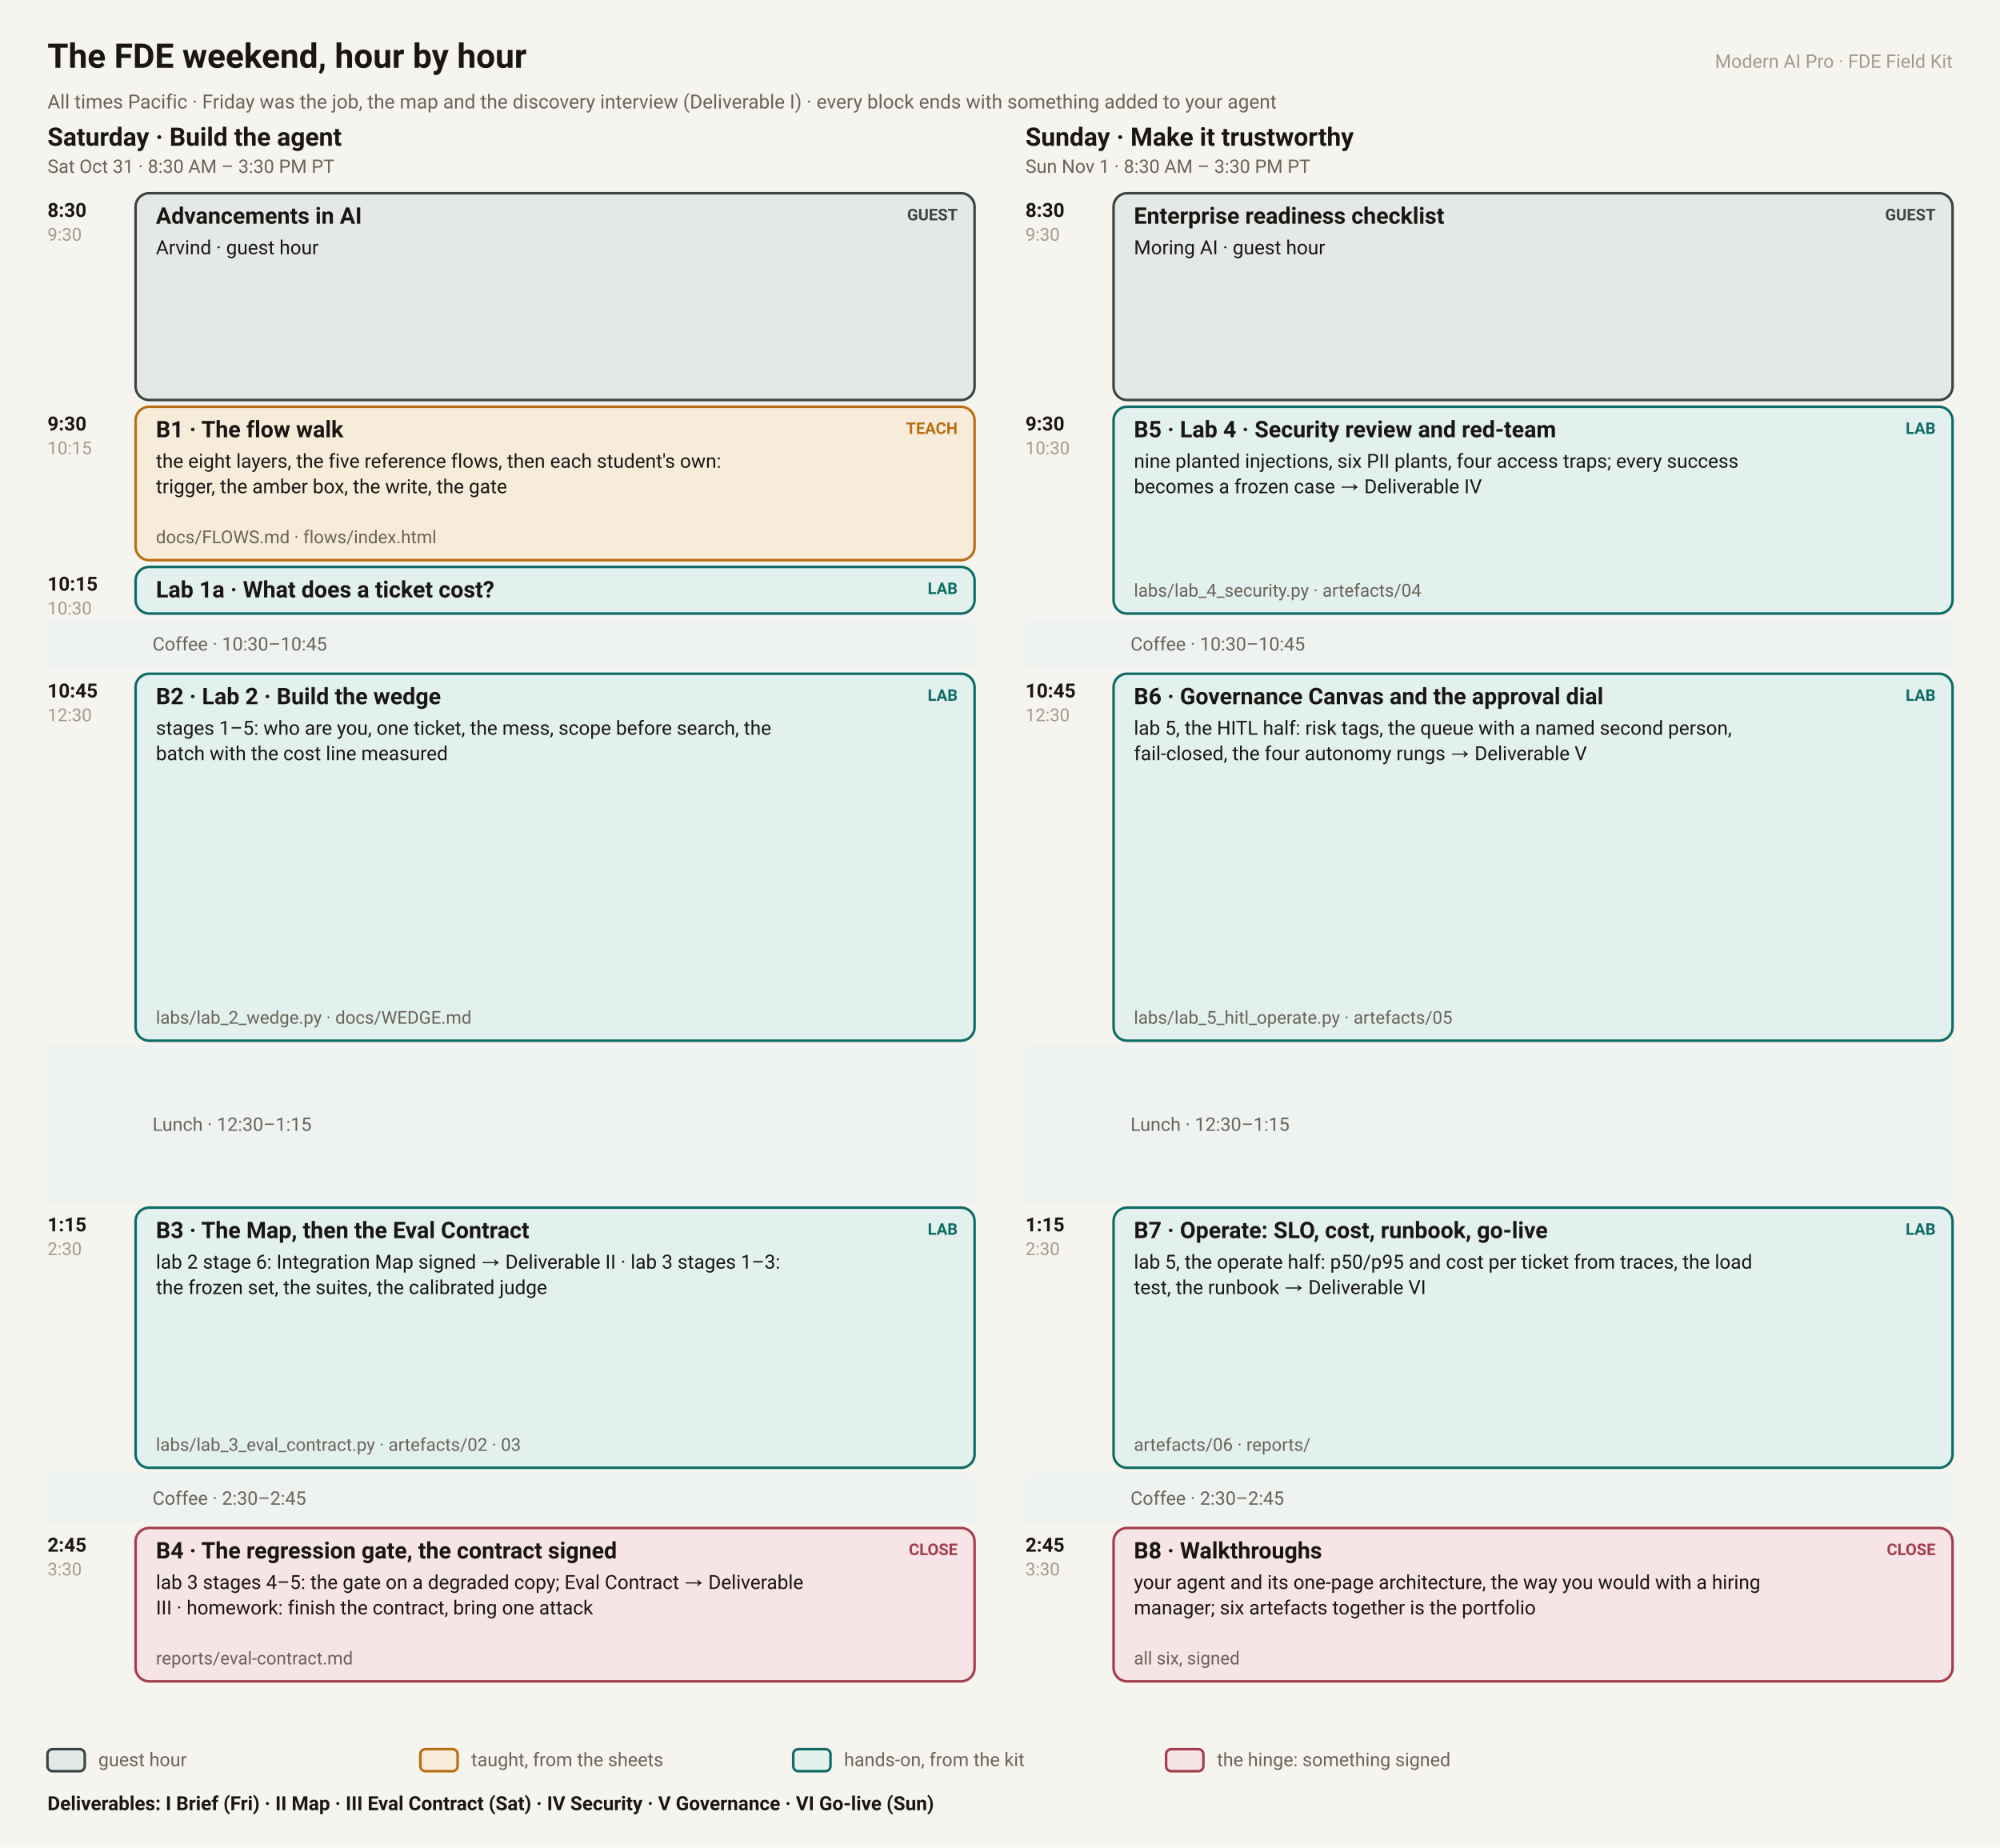
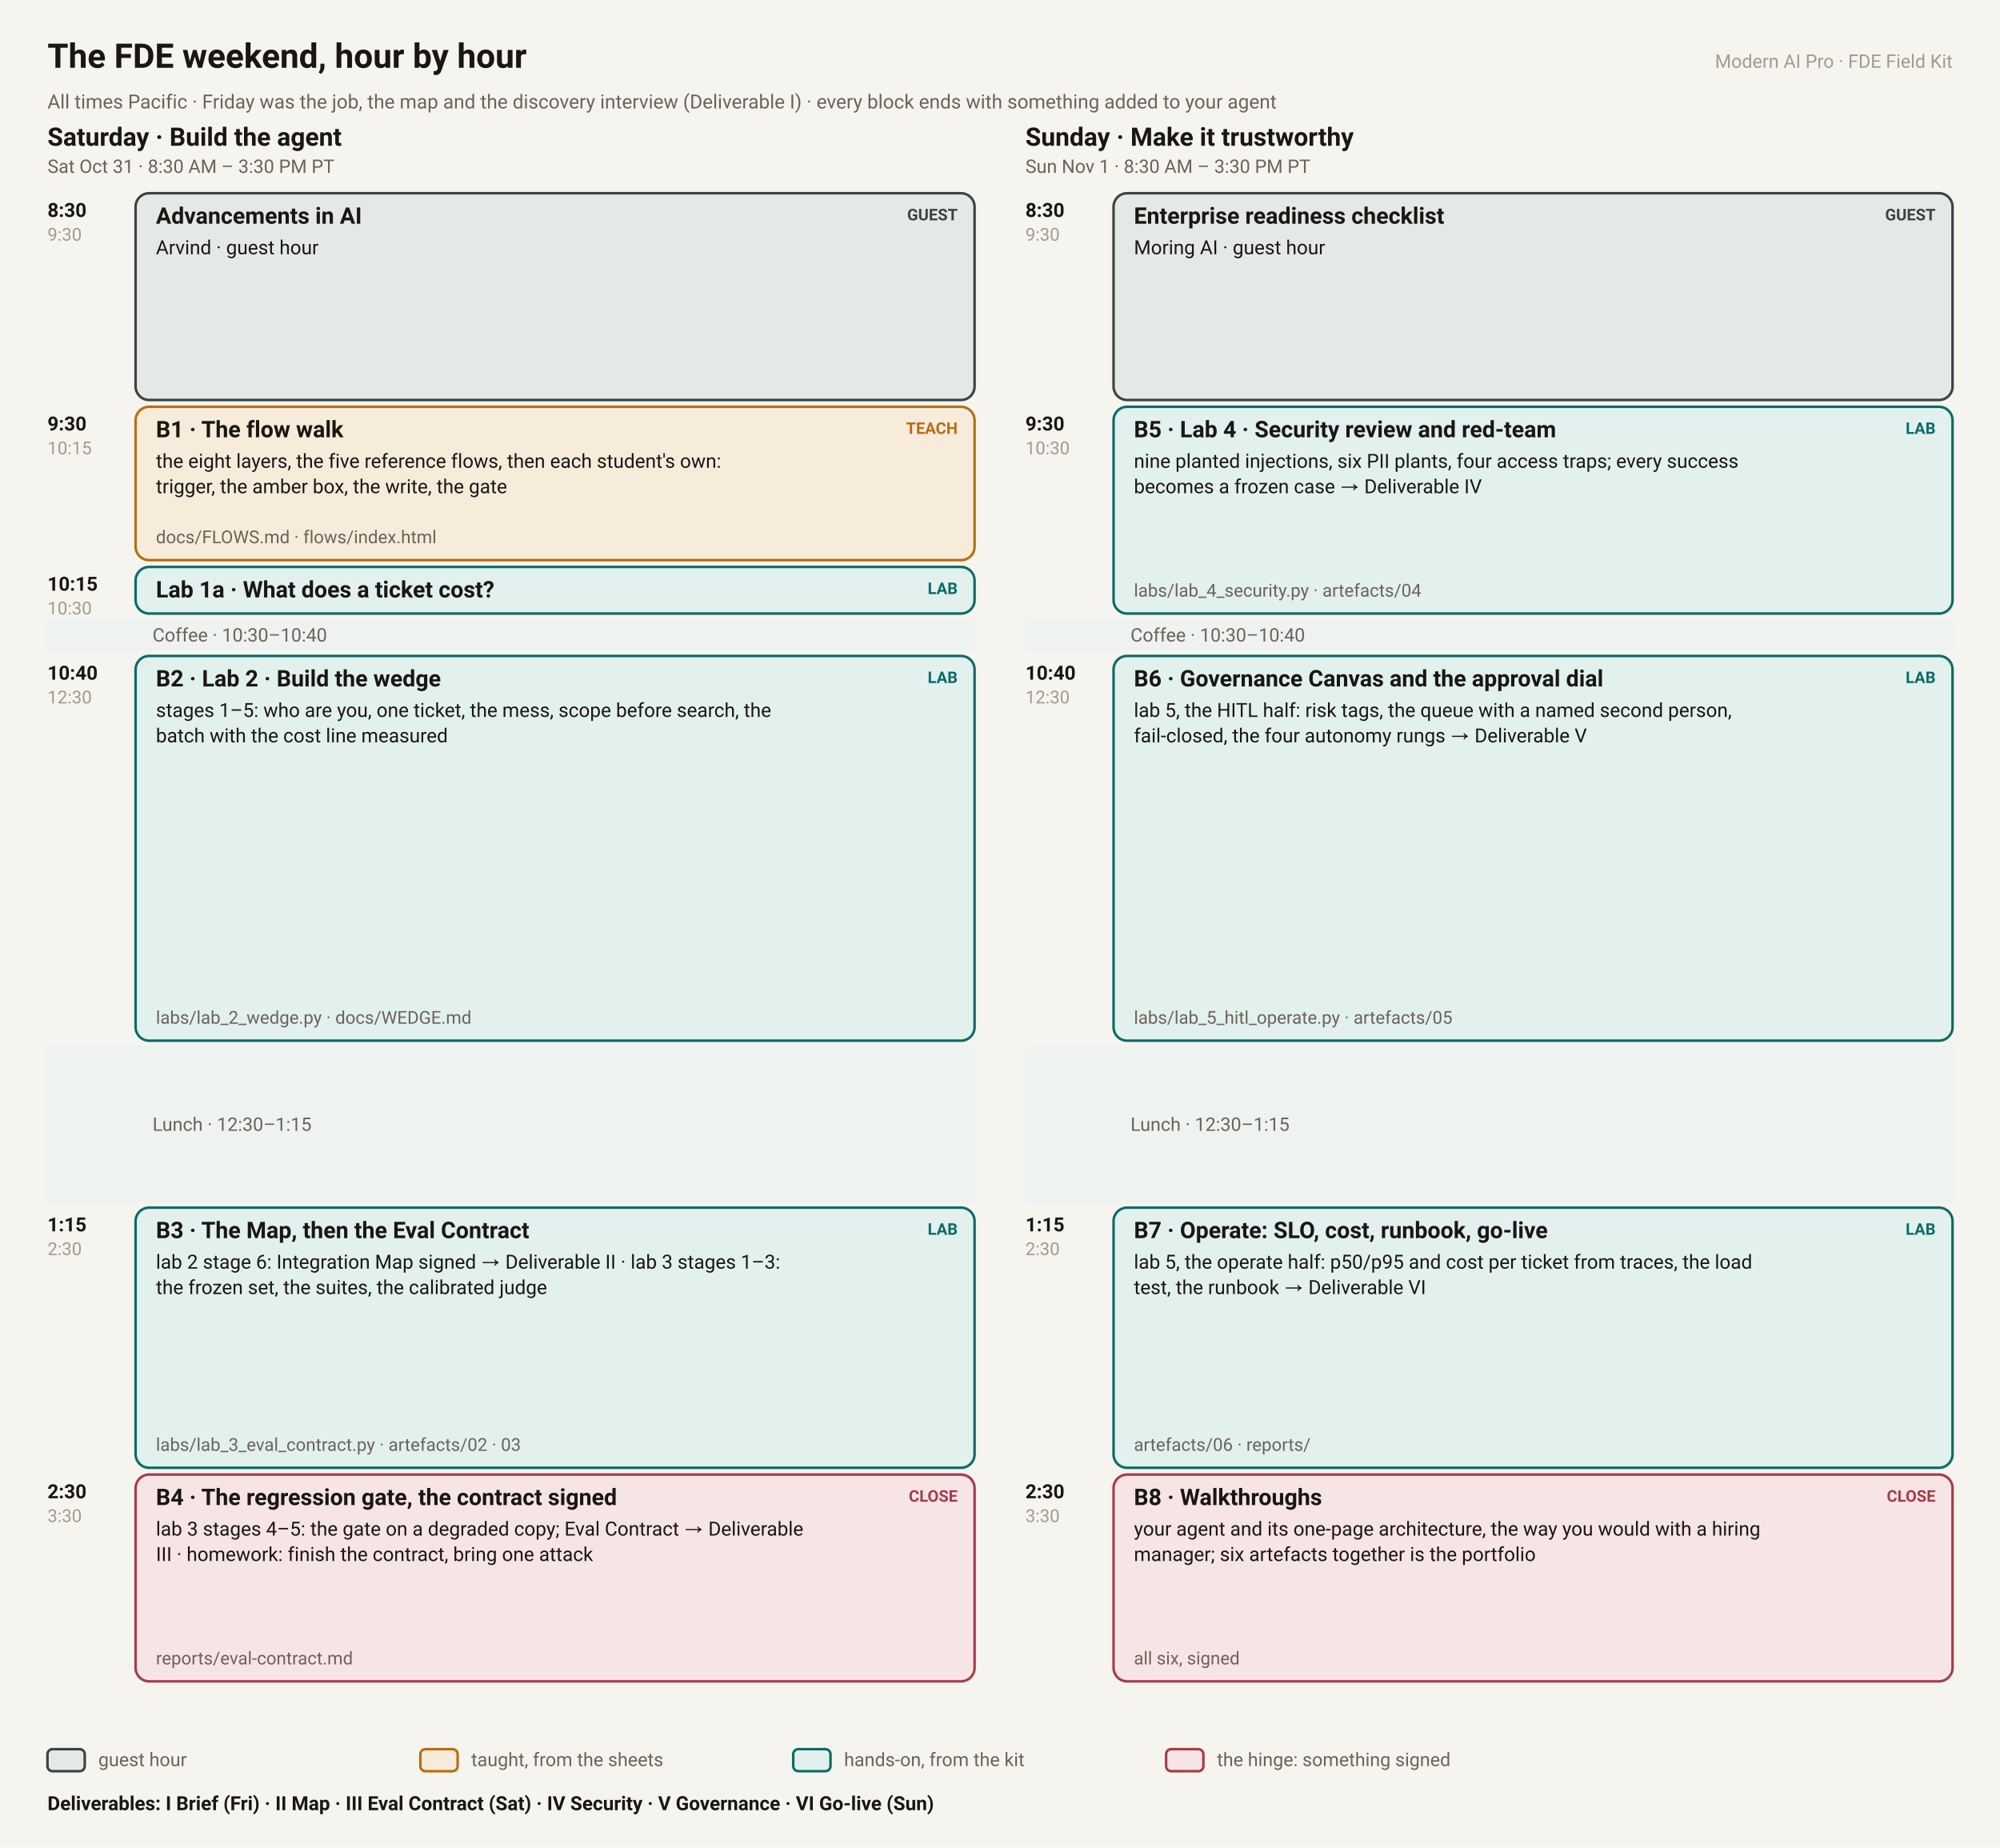
<svg xmlns="http://www.w3.org/2000/svg" width="1180" height="1090" viewBox="0 0 1180 1090" font-family="-apple-system, BlinkMacSystemFont, 'Segoe UI', Roboto, Helvetica, Arial, sans-serif">
  <rect width="1180" height="1090" fill="#f6f4ef" />
  <text x="28.0" y="40.0" font-family="-apple-system, BlinkMacSystemFont, 'Segoe UI', Roboto, Helvetica, Arial, sans-serif" font-size="20" font-weight="700" fill="#1a1713" text-anchor="start">The FDE weekend, hour by hour</text>
  <text x="28.0" y="64.0" font-family="-apple-system, BlinkMacSystemFont, 'Segoe UI', Roboto, Helvetica, Arial, sans-serif" font-size="11.5" font-weight="400" fill="#6b6358" text-anchor="start">All times Pacific · Friday was the job, the map and the discovery interview (Deliverable I) · every block ends with something added to your agent</text>
  <text x="1152.0" y="40.0" font-family="-apple-system, BlinkMacSystemFont, 'Segoe UI', Roboto, Helvetica, Arial, sans-serif" font-size="11" font-weight="400" fill="#a29b8c" text-anchor="end">Modern AI Pro · FDE Field Kit</text>
  <text x="28.0" y="86.0" font-family="-apple-system, BlinkMacSystemFont, 'Segoe UI', Roboto, Helvetica, Arial, sans-serif" font-size="15" font-weight="700" fill="#1a1713" text-anchor="start">Saturday · Build the agent</text>
  <text x="28.0" y="102.0" font-family="-apple-system, BlinkMacSystemFont, 'Segoe UI', Roboto, Helvetica, Arial, sans-serif" font-size="11" font-weight="400" fill="#6b6358" text-anchor="start">Sat Oct 31 · 8:30 AM – 3:30 PM PT</text>
  <rect x="80.0" y="114.0" width="495.0" height="122.0" rx="8" fill="#e4e8e7" stroke="#3a4442" stroke-width="1.5" />
  <text x="28.0" y="128.0" font-family="-apple-system, BlinkMacSystemFont, 'Segoe UI', Roboto, Helvetica, Arial, sans-serif" font-size="11.5" font-weight="600" fill="#1a1713" text-anchor="start">8:30</text>
  <text x="28.0" y="142.0" font-family="-apple-system, BlinkMacSystemFont, 'Segoe UI', Roboto, Helvetica, Arial, sans-serif" font-size="10.5" font-weight="400" fill="#a29b8c" text-anchor="start">9:30</text>
  <text x="92.0" y="132.0" font-family="-apple-system, BlinkMacSystemFont, 'Segoe UI', Roboto, Helvetica, Arial, sans-serif" font-size="13.5" font-weight="700" fill="#1a1713" text-anchor="start">Advancements in AI</text>
  <text x="565.0" y="130.0" font-family="-apple-system, BlinkMacSystemFont, 'Segoe UI', Roboto, Helvetica, Arial, sans-serif" font-size="9.5" font-weight="600" fill="#3a4442" text-anchor="end">GUEST</text>
  <text x="92.0" y="150.0" font-family="-apple-system, BlinkMacSystemFont, 'Segoe UI', Roboto, Helvetica, Arial, sans-serif" font-size="11.5" font-weight="400" fill="#1a1713" text-anchor="start">Arvind · guest hour</text>
  <rect x="80.0" y="240.0" width="495.0" height="90.5" rx="8" fill="#f7ebda" stroke="#b86e12" stroke-width="1.5" />
  <text x="28.0" y="254.0" font-family="-apple-system, BlinkMacSystemFont, 'Segoe UI', Roboto, Helvetica, Arial, sans-serif" font-size="11.5" font-weight="600" fill="#1a1713" text-anchor="start">9:30</text>
  <text x="28.0" y="268.0" font-family="-apple-system, BlinkMacSystemFont, 'Segoe UI', Roboto, Helvetica, Arial, sans-serif" font-size="10.5" font-weight="400" fill="#a29b8c" text-anchor="start">10:15</text>
  <text x="92.0" y="258.0" font-family="-apple-system, BlinkMacSystemFont, 'Segoe UI', Roboto, Helvetica, Arial, sans-serif" font-size="13.5" font-weight="700" fill="#1a1713" text-anchor="start">B1 · The flow walk</text>
  <text x="565.0" y="256.0" font-family="-apple-system, BlinkMacSystemFont, 'Segoe UI', Roboto, Helvetica, Arial, sans-serif" font-size="9.5" font-weight="600" fill="#b86e12" text-anchor="end">TEACH</text>
  <text x="92.0" y="276.0" font-family="-apple-system, BlinkMacSystemFont, 'Segoe UI', Roboto, Helvetica, Arial, sans-serif" font-size="11.5" font-weight="400" fill="#1a1713" text-anchor="start">the eight layers, the five reference flows, then each student's own:</text>
  <text x="92.0" y="291.0" font-family="-apple-system, BlinkMacSystemFont, 'Segoe UI', Roboto, Helvetica, Arial, sans-serif" font-size="11.5" font-weight="400" fill="#1a1713" text-anchor="start">trigger, the amber box, the write, the gate</text>
  <text x="92.0" y="320.5" font-family="-apple-system, BlinkMacSystemFont, 'Segoe UI', Roboto, Helvetica, Arial, sans-serif" font-size="10.5" font-weight="400" fill="#6b6358" text-anchor="start">docs/FLOWS.md · flows/index.html</text>
  <rect x="80.0" y="334.5" width="495.0" height="27.5" rx="8" fill="#e2f0ee" stroke="#0e6b66" stroke-width="1.5" />
  <text x="28.0" y="348.5" font-family="-apple-system, BlinkMacSystemFont, 'Segoe UI', Roboto, Helvetica, Arial, sans-serif" font-size="11.5" font-weight="600" fill="#1a1713" text-anchor="start">10:15</text>
  <text x="28.0" y="362.5" font-family="-apple-system, BlinkMacSystemFont, 'Segoe UI', Roboto, Helvetica, Arial, sans-serif" font-size="10.5" font-weight="400" fill="#a29b8c" text-anchor="start">10:30</text>
  <text x="92.0" y="352.5" font-family="-apple-system, BlinkMacSystemFont, 'Segoe UI', Roboto, Helvetica, Arial, sans-serif" font-size="13.5" font-weight="700" fill="#1a1713" text-anchor="start">Lab 1a · What does a ticket cost?</text>
  <text x="565.0" y="350.5" font-family="-apple-system, BlinkMacSystemFont, 'Segoe UI', Roboto, Helvetica, Arial, sans-serif" font-size="9.5" font-weight="600" fill="#0e6b66" text-anchor="end">LAB</text>
-   <rect x="28.0" y="365.0" width="547.0" height="29.5" fill="#eef2f0" />
-   <text x="90.0" y="383.8" font-family="-apple-system, BlinkMacSystemFont, 'Segoe UI', Roboto, Helvetica, Arial, sans-serif" font-size="11" font-weight="400" fill="#6b6358" text-anchor="start">Coffee · 10:30–10:45</text>
-   <rect x="80.0" y="397.5" width="495.0" height="216.5" rx="8" fill="#e2f0ee" stroke="#0e6b66" stroke-width="1.5" />
-   <text x="28.0" y="411.5" font-family="-apple-system, BlinkMacSystemFont, 'Segoe UI', Roboto, Helvetica, Arial, sans-serif" font-size="11.5" font-weight="600" fill="#1a1713" text-anchor="start">10:45</text>
-   <text x="28.0" y="425.5" font-family="-apple-system, BlinkMacSystemFont, 'Segoe UI', Roboto, Helvetica, Arial, sans-serif" font-size="10.5" font-weight="400" fill="#a29b8c" text-anchor="start">12:30</text>
-   <text x="92.0" y="415.5" font-family="-apple-system, BlinkMacSystemFont, 'Segoe UI', Roboto, Helvetica, Arial, sans-serif" font-size="13.5" font-weight="700" fill="#1a1713" text-anchor="start">B2 · Lab 2 · Build the wedge</text>
-   <text x="565.0" y="413.5" font-family="-apple-system, BlinkMacSystemFont, 'Segoe UI', Roboto, Helvetica, Arial, sans-serif" font-size="9.5" font-weight="600" fill="#0e6b66" text-anchor="end">LAB</text>
-   <text x="92.0" y="433.5" font-family="-apple-system, BlinkMacSystemFont, 'Segoe UI', Roboto, Helvetica, Arial, sans-serif" font-size="11.5" font-weight="400" fill="#1a1713" text-anchor="start">stages 1–5: who are you, one ticket, the mess, scope before search, the</text>
-   <text x="92.0" y="448.5" font-family="-apple-system, BlinkMacSystemFont, 'Segoe UI', Roboto, Helvetica, Arial, sans-serif" font-size="11.5" font-weight="400" fill="#1a1713" text-anchor="start">batch with the cost line measured</text>
+   <rect x="28.0" y="365.0" width="547.0" height="19.0" fill="#eef2f0" />
+   <text x="90.0" y="378.5" font-family="-apple-system, BlinkMacSystemFont, 'Segoe UI', Roboto, Helvetica, Arial, sans-serif" font-size="11" font-weight="400" fill="#6b6358" text-anchor="start">Coffee · 10:30–10:40</text>
+   <rect x="80.0" y="387.0" width="495.0" height="227.0" rx="8" fill="#e2f0ee" stroke="#0e6b66" stroke-width="1.5" />
+   <text x="28.0" y="401.0" font-family="-apple-system, BlinkMacSystemFont, 'Segoe UI', Roboto, Helvetica, Arial, sans-serif" font-size="11.5" font-weight="600" fill="#1a1713" text-anchor="start">10:40</text>
+   <text x="28.0" y="415.0" font-family="-apple-system, BlinkMacSystemFont, 'Segoe UI', Roboto, Helvetica, Arial, sans-serif" font-size="10.5" font-weight="400" fill="#a29b8c" text-anchor="start">12:30</text>
+   <text x="92.0" y="405.0" font-family="-apple-system, BlinkMacSystemFont, 'Segoe UI', Roboto, Helvetica, Arial, sans-serif" font-size="13.5" font-weight="700" fill="#1a1713" text-anchor="start">B2 · Lab 2 · Build the wedge</text>
+   <text x="565.0" y="403.0" font-family="-apple-system, BlinkMacSystemFont, 'Segoe UI', Roboto, Helvetica, Arial, sans-serif" font-size="9.5" font-weight="600" fill="#0e6b66" text-anchor="end">LAB</text>
+   <text x="92.0" y="423.0" font-family="-apple-system, BlinkMacSystemFont, 'Segoe UI', Roboto, Helvetica, Arial, sans-serif" font-size="11.5" font-weight="400" fill="#1a1713" text-anchor="start">stages 1–5: who are you, one ticket, the mess, scope before search, the</text>
+   <text x="92.0" y="438.0" font-family="-apple-system, BlinkMacSystemFont, 'Segoe UI', Roboto, Helvetica, Arial, sans-serif" font-size="11.5" font-weight="400" fill="#1a1713" text-anchor="start">batch with the cost line measured</text>
  <text x="92.0" y="604.0" font-family="-apple-system, BlinkMacSystemFont, 'Segoe UI', Roboto, Helvetica, Arial, sans-serif" font-size="10.5" font-weight="400" fill="#6b6358" text-anchor="start">labs/lab_2_wedge.py · docs/WEDGE.md</text>
  <rect x="28.0" y="617.0" width="547.0" height="92.5" fill="#eef2f0" />
  <text x="90.0" y="667.2" font-family="-apple-system, BlinkMacSystemFont, 'Segoe UI', Roboto, Helvetica, Arial, sans-serif" font-size="11" font-weight="400" fill="#6b6358" text-anchor="start">Lunch · 12:30–1:15</text>
  <rect x="80.0" y="712.5" width="495.0" height="153.5" rx="8" fill="#e2f0ee" stroke="#0e6b66" stroke-width="1.5" />
  <text x="28.0" y="726.5" font-family="-apple-system, BlinkMacSystemFont, 'Segoe UI', Roboto, Helvetica, Arial, sans-serif" font-size="11.5" font-weight="600" fill="#1a1713" text-anchor="start">1:15</text>
  <text x="28.0" y="740.5" font-family="-apple-system, BlinkMacSystemFont, 'Segoe UI', Roboto, Helvetica, Arial, sans-serif" font-size="10.5" font-weight="400" fill="#a29b8c" text-anchor="start">2:30</text>
  <text x="92.0" y="730.5" font-family="-apple-system, BlinkMacSystemFont, 'Segoe UI', Roboto, Helvetica, Arial, sans-serif" font-size="13.5" font-weight="700" fill="#1a1713" text-anchor="start">B3 · The Map, then the Eval Contract</text>
  <text x="565.0" y="728.5" font-family="-apple-system, BlinkMacSystemFont, 'Segoe UI', Roboto, Helvetica, Arial, sans-serif" font-size="9.5" font-weight="600" fill="#0e6b66" text-anchor="end">LAB</text>
  <text x="92.0" y="748.5" font-family="-apple-system, BlinkMacSystemFont, 'Segoe UI', Roboto, Helvetica, Arial, sans-serif" font-size="11.5" font-weight="400" fill="#1a1713" text-anchor="start">lab 2 stage 6: Integration Map signed → Deliverable II · lab 3 stages 1–3:</text>
  <text x="92.0" y="763.5" font-family="-apple-system, BlinkMacSystemFont, 'Segoe UI', Roboto, Helvetica, Arial, sans-serif" font-size="11.5" font-weight="400" fill="#1a1713" text-anchor="start">the frozen set, the suites, the calibrated judge</text>
  <text x="92.0" y="856.0" font-family="-apple-system, BlinkMacSystemFont, 'Segoe UI', Roboto, Helvetica, Arial, sans-serif" font-size="10.5" font-weight="400" fill="#6b6358" text-anchor="start">labs/lab_3_eval_contract.py · artefacts/02 · 03</text>
-   <rect x="28.0" y="869.0" width="547.0" height="29.5" fill="#eef2f0" />
-   <text x="90.0" y="887.8" font-family="-apple-system, BlinkMacSystemFont, 'Segoe UI', Roboto, Helvetica, Arial, sans-serif" font-size="11" font-weight="400" fill="#6b6358" text-anchor="start">Coffee · 2:30–2:45</text>
-   <rect x="80.0" y="901.5" width="495.0" height="90.5" rx="8" fill="#f6e4e7" stroke="#a33d4b" stroke-width="1.5" />
-   <text x="28.0" y="915.5" font-family="-apple-system, BlinkMacSystemFont, 'Segoe UI', Roboto, Helvetica, Arial, sans-serif" font-size="11.5" font-weight="600" fill="#1a1713" text-anchor="start">2:45</text>
-   <text x="28.0" y="929.5" font-family="-apple-system, BlinkMacSystemFont, 'Segoe UI', Roboto, Helvetica, Arial, sans-serif" font-size="10.5" font-weight="400" fill="#a29b8c" text-anchor="start">3:30</text>
-   <text x="92.0" y="919.5" font-family="-apple-system, BlinkMacSystemFont, 'Segoe UI', Roboto, Helvetica, Arial, sans-serif" font-size="13.5" font-weight="700" fill="#1a1713" text-anchor="start">B4 · The regression gate, the contract signed</text>
-   <text x="565.0" y="917.5" font-family="-apple-system, BlinkMacSystemFont, 'Segoe UI', Roboto, Helvetica, Arial, sans-serif" font-size="9.5" font-weight="600" fill="#a33d4b" text-anchor="end">CLOSE</text>
-   <text x="92.0" y="937.5" font-family="-apple-system, BlinkMacSystemFont, 'Segoe UI', Roboto, Helvetica, Arial, sans-serif" font-size="11.5" font-weight="400" fill="#1a1713" text-anchor="start">lab 3 stages 4–5: the gate on a degraded copy; Eval Contract → Deliverable</text>
-   <text x="92.0" y="952.5" font-family="-apple-system, BlinkMacSystemFont, 'Segoe UI', Roboto, Helvetica, Arial, sans-serif" font-size="11.5" font-weight="400" fill="#1a1713" text-anchor="start">III · homework: finish the contract, bring one attack</text>
+   <rect x="80.0" y="870.0" width="495.0" height="122.0" rx="8" fill="#f6e4e7" stroke="#a33d4b" stroke-width="1.5" />
+   <text x="28.0" y="884.0" font-family="-apple-system, BlinkMacSystemFont, 'Segoe UI', Roboto, Helvetica, Arial, sans-serif" font-size="11.5" font-weight="600" fill="#1a1713" text-anchor="start">2:30</text>
+   <text x="28.0" y="898.0" font-family="-apple-system, BlinkMacSystemFont, 'Segoe UI', Roboto, Helvetica, Arial, sans-serif" font-size="10.5" font-weight="400" fill="#a29b8c" text-anchor="start">3:30</text>
+   <text x="92.0" y="888.0" font-family="-apple-system, BlinkMacSystemFont, 'Segoe UI', Roboto, Helvetica, Arial, sans-serif" font-size="13.5" font-weight="700" fill="#1a1713" text-anchor="start">B4 · The regression gate, the contract signed</text>
+   <text x="565.0" y="886.0" font-family="-apple-system, BlinkMacSystemFont, 'Segoe UI', Roboto, Helvetica, Arial, sans-serif" font-size="9.5" font-weight="600" fill="#a33d4b" text-anchor="end">CLOSE</text>
+   <text x="92.0" y="906.0" font-family="-apple-system, BlinkMacSystemFont, 'Segoe UI', Roboto, Helvetica, Arial, sans-serif" font-size="11.5" font-weight="400" fill="#1a1713" text-anchor="start">lab 3 stages 4–5: the gate on a degraded copy; Eval Contract → Deliverable</text>
+   <text x="92.0" y="921.0" font-family="-apple-system, BlinkMacSystemFont, 'Segoe UI', Roboto, Helvetica, Arial, sans-serif" font-size="11.5" font-weight="400" fill="#1a1713" text-anchor="start">III · homework: finish the contract, bring one attack</text>
  <text x="92.0" y="982.0" font-family="-apple-system, BlinkMacSystemFont, 'Segoe UI', Roboto, Helvetica, Arial, sans-serif" font-size="10.5" font-weight="400" fill="#6b6358" text-anchor="start">reports/eval-contract.md</text>
  <text x="605.0" y="86.0" font-family="-apple-system, BlinkMacSystemFont, 'Segoe UI', Roboto, Helvetica, Arial, sans-serif" font-size="15" font-weight="700" fill="#1a1713" text-anchor="start">Sunday · Make it trustworthy</text>
  <text x="605.0" y="102.0" font-family="-apple-system, BlinkMacSystemFont, 'Segoe UI', Roboto, Helvetica, Arial, sans-serif" font-size="11" font-weight="400" fill="#6b6358" text-anchor="start">Sun Nov 1 · 8:30 AM – 3:30 PM PT</text>
  <rect x="657.0" y="114.0" width="495.0" height="122.0" rx="8" fill="#e4e8e7" stroke="#3a4442" stroke-width="1.5" />
  <text x="605.0" y="128.0" font-family="-apple-system, BlinkMacSystemFont, 'Segoe UI', Roboto, Helvetica, Arial, sans-serif" font-size="11.5" font-weight="600" fill="#1a1713" text-anchor="start">8:30</text>
  <text x="605.0" y="142.0" font-family="-apple-system, BlinkMacSystemFont, 'Segoe UI', Roboto, Helvetica, Arial, sans-serif" font-size="10.5" font-weight="400" fill="#a29b8c" text-anchor="start">9:30</text>
  <text x="669.0" y="132.0" font-family="-apple-system, BlinkMacSystemFont, 'Segoe UI', Roboto, Helvetica, Arial, sans-serif" font-size="13.5" font-weight="700" fill="#1a1713" text-anchor="start">Enterprise readiness checklist</text>
  <text x="1142.0" y="130.0" font-family="-apple-system, BlinkMacSystemFont, 'Segoe UI', Roboto, Helvetica, Arial, sans-serif" font-size="9.5" font-weight="600" fill="#3a4442" text-anchor="end">GUEST</text>
  <text x="669.0" y="150.0" font-family="-apple-system, BlinkMacSystemFont, 'Segoe UI', Roboto, Helvetica, Arial, sans-serif" font-size="11.5" font-weight="400" fill="#1a1713" text-anchor="start">Moring AI · guest hour</text>
  <rect x="657.0" y="240.0" width="495.0" height="122.0" rx="8" fill="#e2f0ee" stroke="#0e6b66" stroke-width="1.5" />
  <text x="605.0" y="254.0" font-family="-apple-system, BlinkMacSystemFont, 'Segoe UI', Roboto, Helvetica, Arial, sans-serif" font-size="11.5" font-weight="600" fill="#1a1713" text-anchor="start">9:30</text>
  <text x="605.0" y="268.0" font-family="-apple-system, BlinkMacSystemFont, 'Segoe UI', Roboto, Helvetica, Arial, sans-serif" font-size="10.5" font-weight="400" fill="#a29b8c" text-anchor="start">10:30</text>
  <text x="669.0" y="258.0" font-family="-apple-system, BlinkMacSystemFont, 'Segoe UI', Roboto, Helvetica, Arial, sans-serif" font-size="13.5" font-weight="700" fill="#1a1713" text-anchor="start">B5 · Lab 4 · Security review and red-team</text>
  <text x="1142.0" y="256.0" font-family="-apple-system, BlinkMacSystemFont, 'Segoe UI', Roboto, Helvetica, Arial, sans-serif" font-size="9.5" font-weight="600" fill="#0e6b66" text-anchor="end">LAB</text>
  <text x="669.0" y="276.0" font-family="-apple-system, BlinkMacSystemFont, 'Segoe UI', Roboto, Helvetica, Arial, sans-serif" font-size="11.5" font-weight="400" fill="#1a1713" text-anchor="start">nine planted injections, six PII plants, four access traps; every success</text>
  <text x="669.0" y="291.0" font-family="-apple-system, BlinkMacSystemFont, 'Segoe UI', Roboto, Helvetica, Arial, sans-serif" font-size="11.5" font-weight="400" fill="#1a1713" text-anchor="start">becomes a frozen case → Deliverable IV</text>
  <text x="669.0" y="352.0" font-family="-apple-system, BlinkMacSystemFont, 'Segoe UI', Roboto, Helvetica, Arial, sans-serif" font-size="10.5" font-weight="400" fill="#6b6358" text-anchor="start">labs/lab_4_security.py · artefacts/04</text>
-   <rect x="605.0" y="365.0" width="547.0" height="29.5" fill="#eef2f0" />
-   <text x="667.0" y="383.8" font-family="-apple-system, BlinkMacSystemFont, 'Segoe UI', Roboto, Helvetica, Arial, sans-serif" font-size="11" font-weight="400" fill="#6b6358" text-anchor="start">Coffee · 10:30–10:45</text>
-   <rect x="657.0" y="397.5" width="495.0" height="216.5" rx="8" fill="#e2f0ee" stroke="#0e6b66" stroke-width="1.5" />
-   <text x="605.0" y="411.5" font-family="-apple-system, BlinkMacSystemFont, 'Segoe UI', Roboto, Helvetica, Arial, sans-serif" font-size="11.5" font-weight="600" fill="#1a1713" text-anchor="start">10:45</text>
-   <text x="605.0" y="425.5" font-family="-apple-system, BlinkMacSystemFont, 'Segoe UI', Roboto, Helvetica, Arial, sans-serif" font-size="10.5" font-weight="400" fill="#a29b8c" text-anchor="start">12:30</text>
-   <text x="669.0" y="415.5" font-family="-apple-system, BlinkMacSystemFont, 'Segoe UI', Roboto, Helvetica, Arial, sans-serif" font-size="13.5" font-weight="700" fill="#1a1713" text-anchor="start">B6 · Governance Canvas and the approval dial</text>
-   <text x="1142.0" y="413.5" font-family="-apple-system, BlinkMacSystemFont, 'Segoe UI', Roboto, Helvetica, Arial, sans-serif" font-size="9.5" font-weight="600" fill="#0e6b66" text-anchor="end">LAB</text>
-   <text x="669.0" y="433.5" font-family="-apple-system, BlinkMacSystemFont, 'Segoe UI', Roboto, Helvetica, Arial, sans-serif" font-size="11.5" font-weight="400" fill="#1a1713" text-anchor="start">lab 5, the HITL half: risk tags, the queue with a named second person,</text>
-   <text x="669.0" y="448.5" font-family="-apple-system, BlinkMacSystemFont, 'Segoe UI', Roboto, Helvetica, Arial, sans-serif" font-size="11.5" font-weight="400" fill="#1a1713" text-anchor="start">fail-closed, the four autonomy rungs → Deliverable V</text>
+   <rect x="605.0" y="365.0" width="547.0" height="19.0" fill="#eef2f0" />
+   <text x="667.0" y="378.5" font-family="-apple-system, BlinkMacSystemFont, 'Segoe UI', Roboto, Helvetica, Arial, sans-serif" font-size="11" font-weight="400" fill="#6b6358" text-anchor="start">Coffee · 10:30–10:40</text>
+   <rect x="657.0" y="387.0" width="495.0" height="227.0" rx="8" fill="#e2f0ee" stroke="#0e6b66" stroke-width="1.5" />
+   <text x="605.0" y="401.0" font-family="-apple-system, BlinkMacSystemFont, 'Segoe UI', Roboto, Helvetica, Arial, sans-serif" font-size="11.5" font-weight="600" fill="#1a1713" text-anchor="start">10:40</text>
+   <text x="605.0" y="415.0" font-family="-apple-system, BlinkMacSystemFont, 'Segoe UI', Roboto, Helvetica, Arial, sans-serif" font-size="10.5" font-weight="400" fill="#a29b8c" text-anchor="start">12:30</text>
+   <text x="669.0" y="405.0" font-family="-apple-system, BlinkMacSystemFont, 'Segoe UI', Roboto, Helvetica, Arial, sans-serif" font-size="13.5" font-weight="700" fill="#1a1713" text-anchor="start">B6 · Governance Canvas and the approval dial</text>
+   <text x="1142.0" y="403.0" font-family="-apple-system, BlinkMacSystemFont, 'Segoe UI', Roboto, Helvetica, Arial, sans-serif" font-size="9.5" font-weight="600" fill="#0e6b66" text-anchor="end">LAB</text>
+   <text x="669.0" y="423.0" font-family="-apple-system, BlinkMacSystemFont, 'Segoe UI', Roboto, Helvetica, Arial, sans-serif" font-size="11.5" font-weight="400" fill="#1a1713" text-anchor="start">lab 5, the HITL half: risk tags, the queue with a named second person,</text>
+   <text x="669.0" y="438.0" font-family="-apple-system, BlinkMacSystemFont, 'Segoe UI', Roboto, Helvetica, Arial, sans-serif" font-size="11.5" font-weight="400" fill="#1a1713" text-anchor="start">fail-closed, the four autonomy rungs → Deliverable V</text>
  <text x="669.0" y="604.0" font-family="-apple-system, BlinkMacSystemFont, 'Segoe UI', Roboto, Helvetica, Arial, sans-serif" font-size="10.5" font-weight="400" fill="#6b6358" text-anchor="start">labs/lab_5_hitl_operate.py · artefacts/05</text>
  <rect x="605.0" y="617.0" width="547.0" height="92.5" fill="#eef2f0" />
  <text x="667.0" y="667.2" font-family="-apple-system, BlinkMacSystemFont, 'Segoe UI', Roboto, Helvetica, Arial, sans-serif" font-size="11" font-weight="400" fill="#6b6358" text-anchor="start">Lunch · 12:30–1:15</text>
  <rect x="657.0" y="712.5" width="495.0" height="153.5" rx="8" fill="#e2f0ee" stroke="#0e6b66" stroke-width="1.5" />
  <text x="605.0" y="726.5" font-family="-apple-system, BlinkMacSystemFont, 'Segoe UI', Roboto, Helvetica, Arial, sans-serif" font-size="11.5" font-weight="600" fill="#1a1713" text-anchor="start">1:15</text>
  <text x="605.0" y="740.5" font-family="-apple-system, BlinkMacSystemFont, 'Segoe UI', Roboto, Helvetica, Arial, sans-serif" font-size="10.5" font-weight="400" fill="#a29b8c" text-anchor="start">2:30</text>
  <text x="669.0" y="730.5" font-family="-apple-system, BlinkMacSystemFont, 'Segoe UI', Roboto, Helvetica, Arial, sans-serif" font-size="13.5" font-weight="700" fill="#1a1713" text-anchor="start">B7 · Operate: SLO, cost, runbook, go-live</text>
  <text x="1142.0" y="728.5" font-family="-apple-system, BlinkMacSystemFont, 'Segoe UI', Roboto, Helvetica, Arial, sans-serif" font-size="9.5" font-weight="600" fill="#0e6b66" text-anchor="end">LAB</text>
  <text x="669.0" y="748.5" font-family="-apple-system, BlinkMacSystemFont, 'Segoe UI', Roboto, Helvetica, Arial, sans-serif" font-size="11.5" font-weight="400" fill="#1a1713" text-anchor="start">lab 5, the operate half: p50/p95 and cost per ticket from traces, the load</text>
  <text x="669.0" y="763.5" font-family="-apple-system, BlinkMacSystemFont, 'Segoe UI', Roboto, Helvetica, Arial, sans-serif" font-size="11.5" font-weight="400" fill="#1a1713" text-anchor="start">test, the runbook → Deliverable VI</text>
  <text x="669.0" y="856.0" font-family="-apple-system, BlinkMacSystemFont, 'Segoe UI', Roboto, Helvetica, Arial, sans-serif" font-size="10.5" font-weight="400" fill="#6b6358" text-anchor="start">artefacts/06 · reports/</text>
-   <rect x="605.0" y="869.0" width="547.0" height="29.5" fill="#eef2f0" />
-   <text x="667.0" y="887.8" font-family="-apple-system, BlinkMacSystemFont, 'Segoe UI', Roboto, Helvetica, Arial, sans-serif" font-size="11" font-weight="400" fill="#6b6358" text-anchor="start">Coffee · 2:30–2:45</text>
-   <rect x="657.0" y="901.5" width="495.0" height="90.5" rx="8" fill="#f6e4e7" stroke="#a33d4b" stroke-width="1.5" />
-   <text x="605.0" y="915.5" font-family="-apple-system, BlinkMacSystemFont, 'Segoe UI', Roboto, Helvetica, Arial, sans-serif" font-size="11.5" font-weight="600" fill="#1a1713" text-anchor="start">2:45</text>
-   <text x="605.0" y="929.5" font-family="-apple-system, BlinkMacSystemFont, 'Segoe UI', Roboto, Helvetica, Arial, sans-serif" font-size="10.5" font-weight="400" fill="#a29b8c" text-anchor="start">3:30</text>
-   <text x="669.0" y="919.5" font-family="-apple-system, BlinkMacSystemFont, 'Segoe UI', Roboto, Helvetica, Arial, sans-serif" font-size="13.5" font-weight="700" fill="#1a1713" text-anchor="start">B8 · Walkthroughs</text>
-   <text x="1142.0" y="917.5" font-family="-apple-system, BlinkMacSystemFont, 'Segoe UI', Roboto, Helvetica, Arial, sans-serif" font-size="9.5" font-weight="600" fill="#a33d4b" text-anchor="end">CLOSE</text>
-   <text x="669.0" y="937.5" font-family="-apple-system, BlinkMacSystemFont, 'Segoe UI', Roboto, Helvetica, Arial, sans-serif" font-size="11.5" font-weight="400" fill="#1a1713" text-anchor="start">your agent and its one-page architecture, the way you would with a hiring</text>
-   <text x="669.0" y="952.5" font-family="-apple-system, BlinkMacSystemFont, 'Segoe UI', Roboto, Helvetica, Arial, sans-serif" font-size="11.5" font-weight="400" fill="#1a1713" text-anchor="start">manager; six artefacts together is the portfolio</text>
+   <rect x="657.0" y="870.0" width="495.0" height="122.0" rx="8" fill="#f6e4e7" stroke="#a33d4b" stroke-width="1.5" />
+   <text x="605.0" y="884.0" font-family="-apple-system, BlinkMacSystemFont, 'Segoe UI', Roboto, Helvetica, Arial, sans-serif" font-size="11.5" font-weight="600" fill="#1a1713" text-anchor="start">2:30</text>
+   <text x="605.0" y="898.0" font-family="-apple-system, BlinkMacSystemFont, 'Segoe UI', Roboto, Helvetica, Arial, sans-serif" font-size="10.5" font-weight="400" fill="#a29b8c" text-anchor="start">3:30</text>
+   <text x="669.0" y="888.0" font-family="-apple-system, BlinkMacSystemFont, 'Segoe UI', Roboto, Helvetica, Arial, sans-serif" font-size="13.5" font-weight="700" fill="#1a1713" text-anchor="start">B8 · Walkthroughs</text>
+   <text x="1142.0" y="886.0" font-family="-apple-system, BlinkMacSystemFont, 'Segoe UI', Roboto, Helvetica, Arial, sans-serif" font-size="9.5" font-weight="600" fill="#a33d4b" text-anchor="end">CLOSE</text>
+   <text x="669.0" y="906.0" font-family="-apple-system, BlinkMacSystemFont, 'Segoe UI', Roboto, Helvetica, Arial, sans-serif" font-size="11.5" font-weight="400" fill="#1a1713" text-anchor="start">your agent and its one-page architecture, the way you would with a hiring</text>
+   <text x="669.0" y="921.0" font-family="-apple-system, BlinkMacSystemFont, 'Segoe UI', Roboto, Helvetica, Arial, sans-serif" font-size="11.5" font-weight="400" fill="#1a1713" text-anchor="start">manager; six artefacts together is the portfolio</text>
  <text x="669.0" y="982.0" font-family="-apple-system, BlinkMacSystemFont, 'Segoe UI', Roboto, Helvetica, Arial, sans-serif" font-size="10.5" font-weight="400" fill="#6b6358" text-anchor="start">all six, signed</text>
  <rect x="28" y="1032" width="22" height="13" rx="3" fill="#e4e8e7" stroke="#3a4442" stroke-width="1.5" />
  <text x="58.0" y="1042.0" font-family="-apple-system, BlinkMacSystemFont, 'Segoe UI', Roboto, Helvetica, Arial, sans-serif" font-size="11" font-weight="400" fill="#6b6358" text-anchor="start">guest hour</text>
  <rect x="248" y="1032" width="22" height="13" rx="3" fill="#f7ebda" stroke="#b86e12" stroke-width="1.5" />
  <text x="278.0" y="1042.0" font-family="-apple-system, BlinkMacSystemFont, 'Segoe UI', Roboto, Helvetica, Arial, sans-serif" font-size="11" font-weight="400" fill="#6b6358" text-anchor="start">taught, from the sheets</text>
  <rect x="468" y="1032" width="22" height="13" rx="3" fill="#e2f0ee" stroke="#0e6b66" stroke-width="1.5" />
  <text x="498.0" y="1042.0" font-family="-apple-system, BlinkMacSystemFont, 'Segoe UI', Roboto, Helvetica, Arial, sans-serif" font-size="11" font-weight="400" fill="#6b6358" text-anchor="start">hands-on, from the kit</text>
  <rect x="688" y="1032" width="22" height="13" rx="3" fill="#f6e4e7" stroke="#a33d4b" stroke-width="1.5" />
  <text x="718.0" y="1042.0" font-family="-apple-system, BlinkMacSystemFont, 'Segoe UI', Roboto, Helvetica, Arial, sans-serif" font-size="11" font-weight="400" fill="#6b6358" text-anchor="start">the hinge: something signed</text>
  <text x="28.0" y="1068.0" font-family="-apple-system, BlinkMacSystemFont, 'Segoe UI', Roboto, Helvetica, Arial, sans-serif" font-size="11.5" font-weight="600" fill="#1a1713" text-anchor="start">Deliverables: I Brief (Fri) · II Map · III Eval Contract (Sat) · IV Security · V Governance · VI Go-live (Sun)</text>
</svg>
